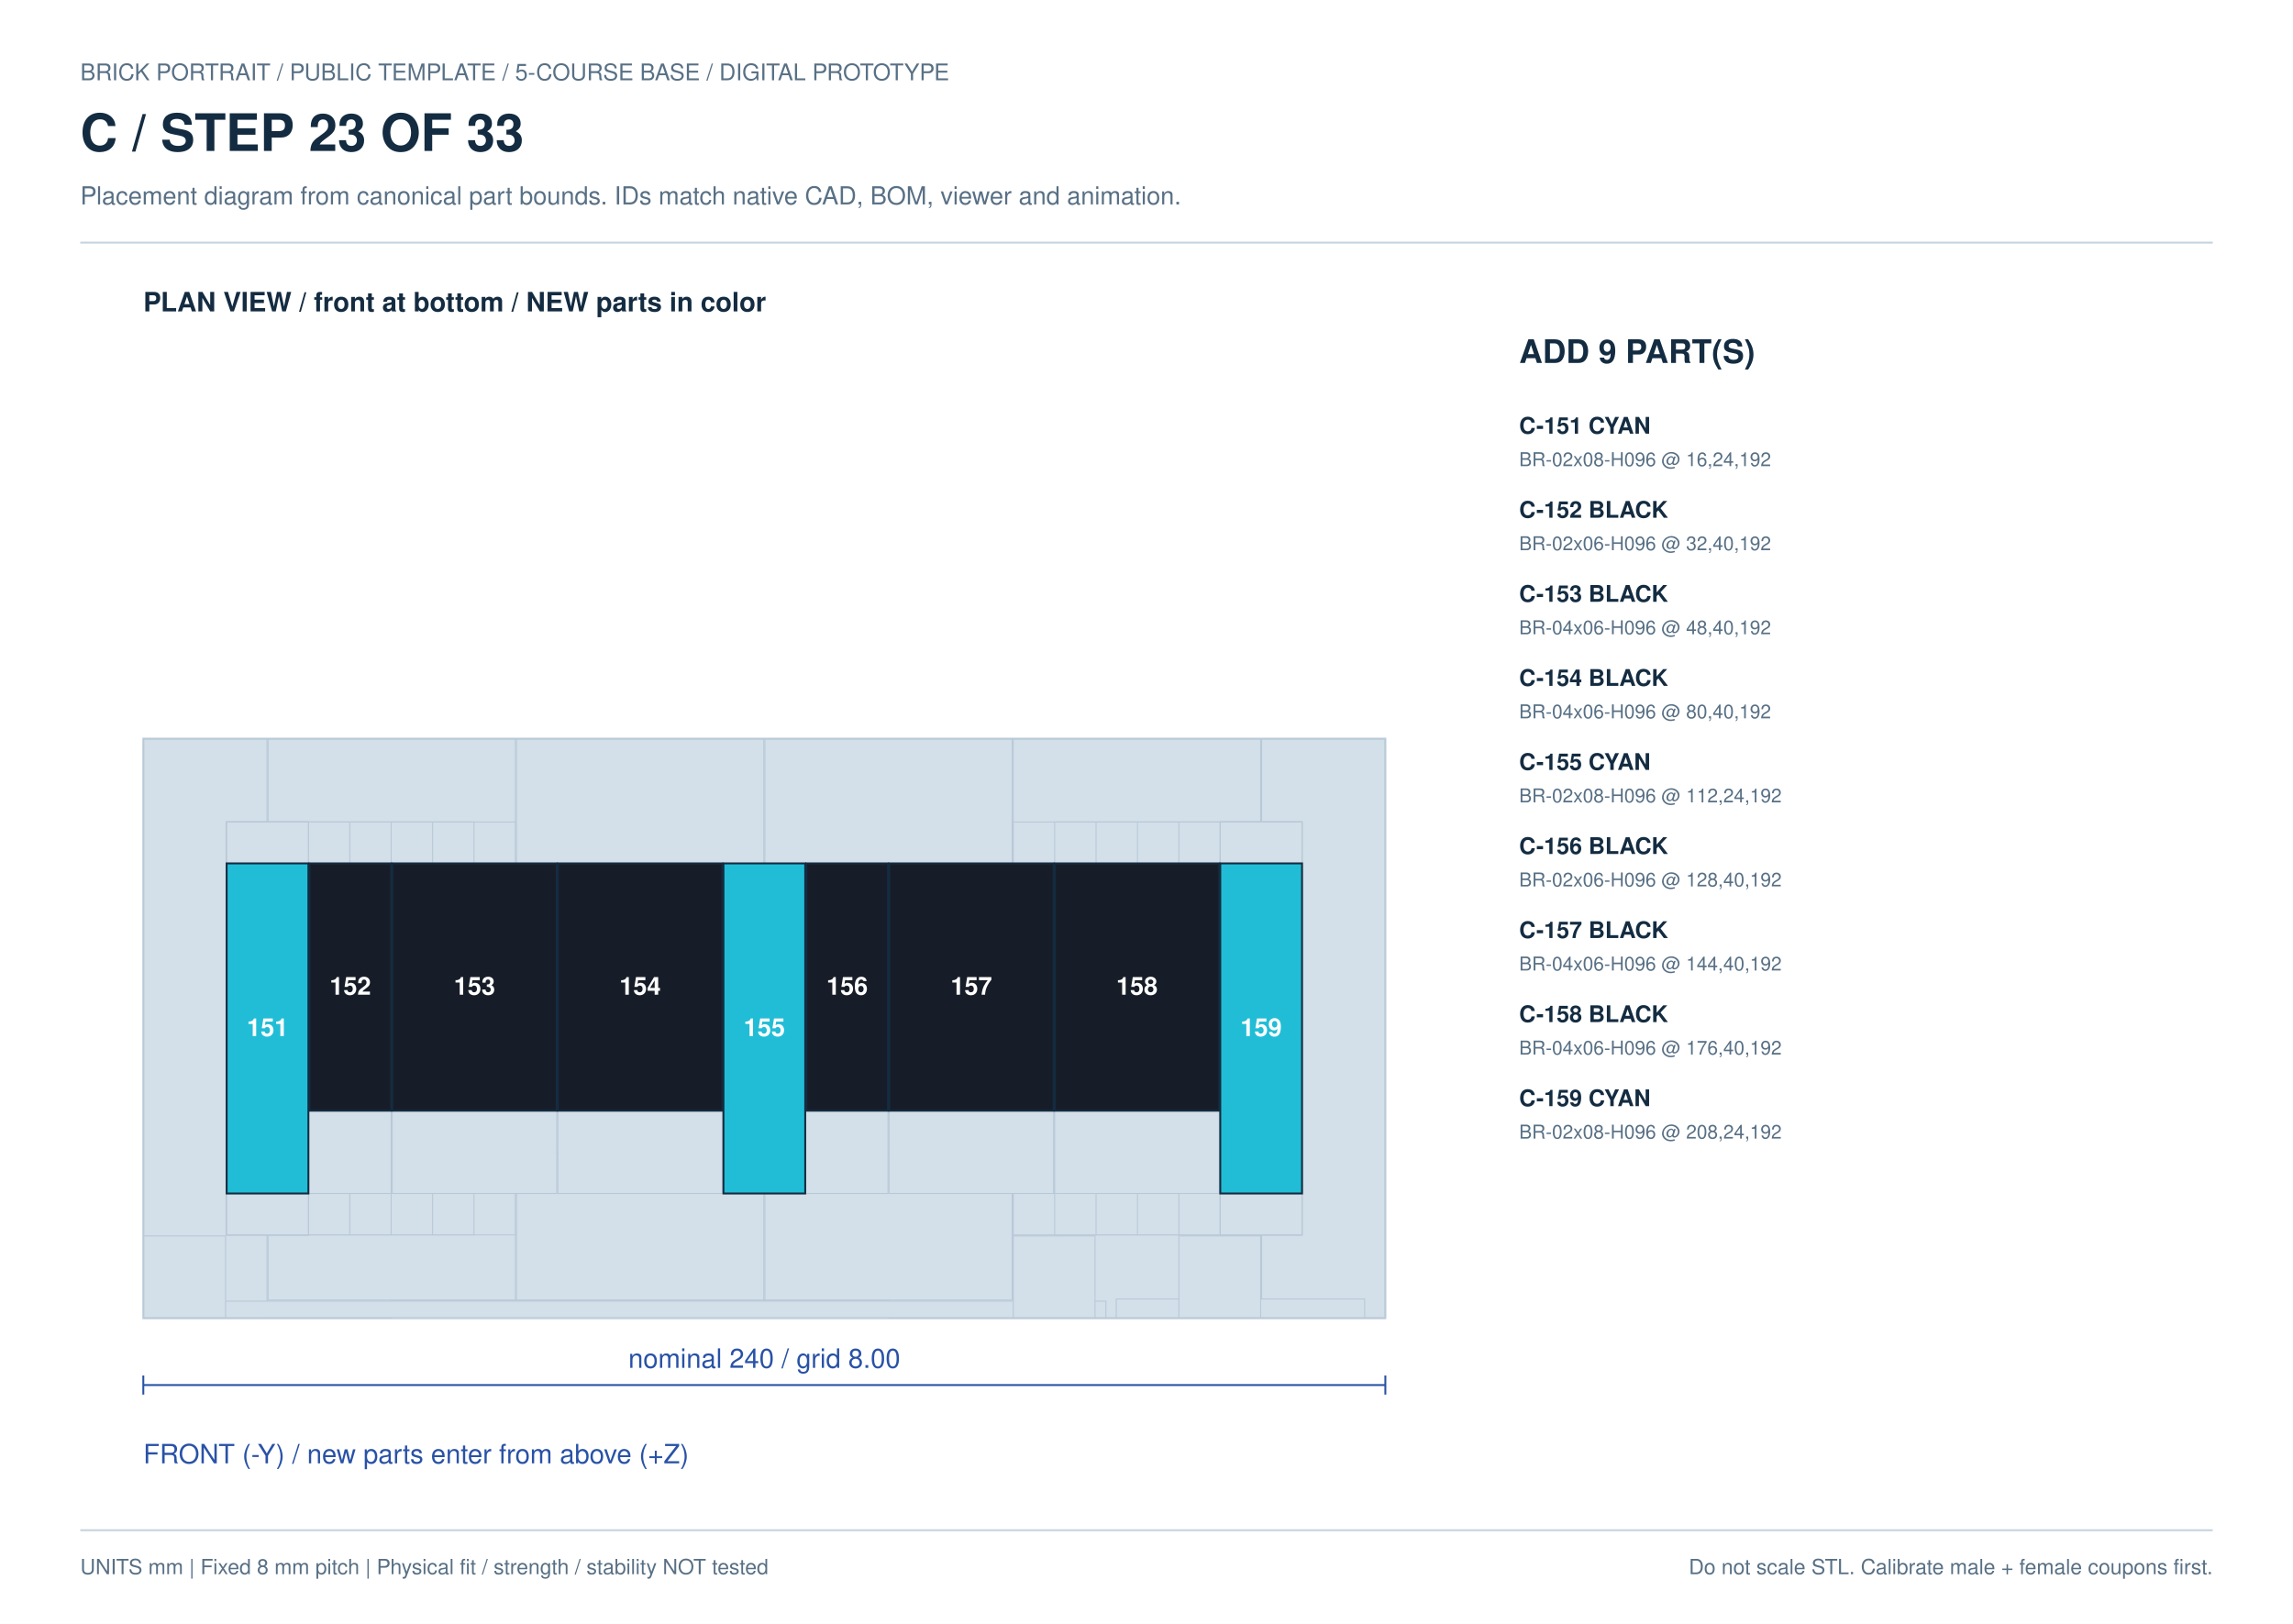
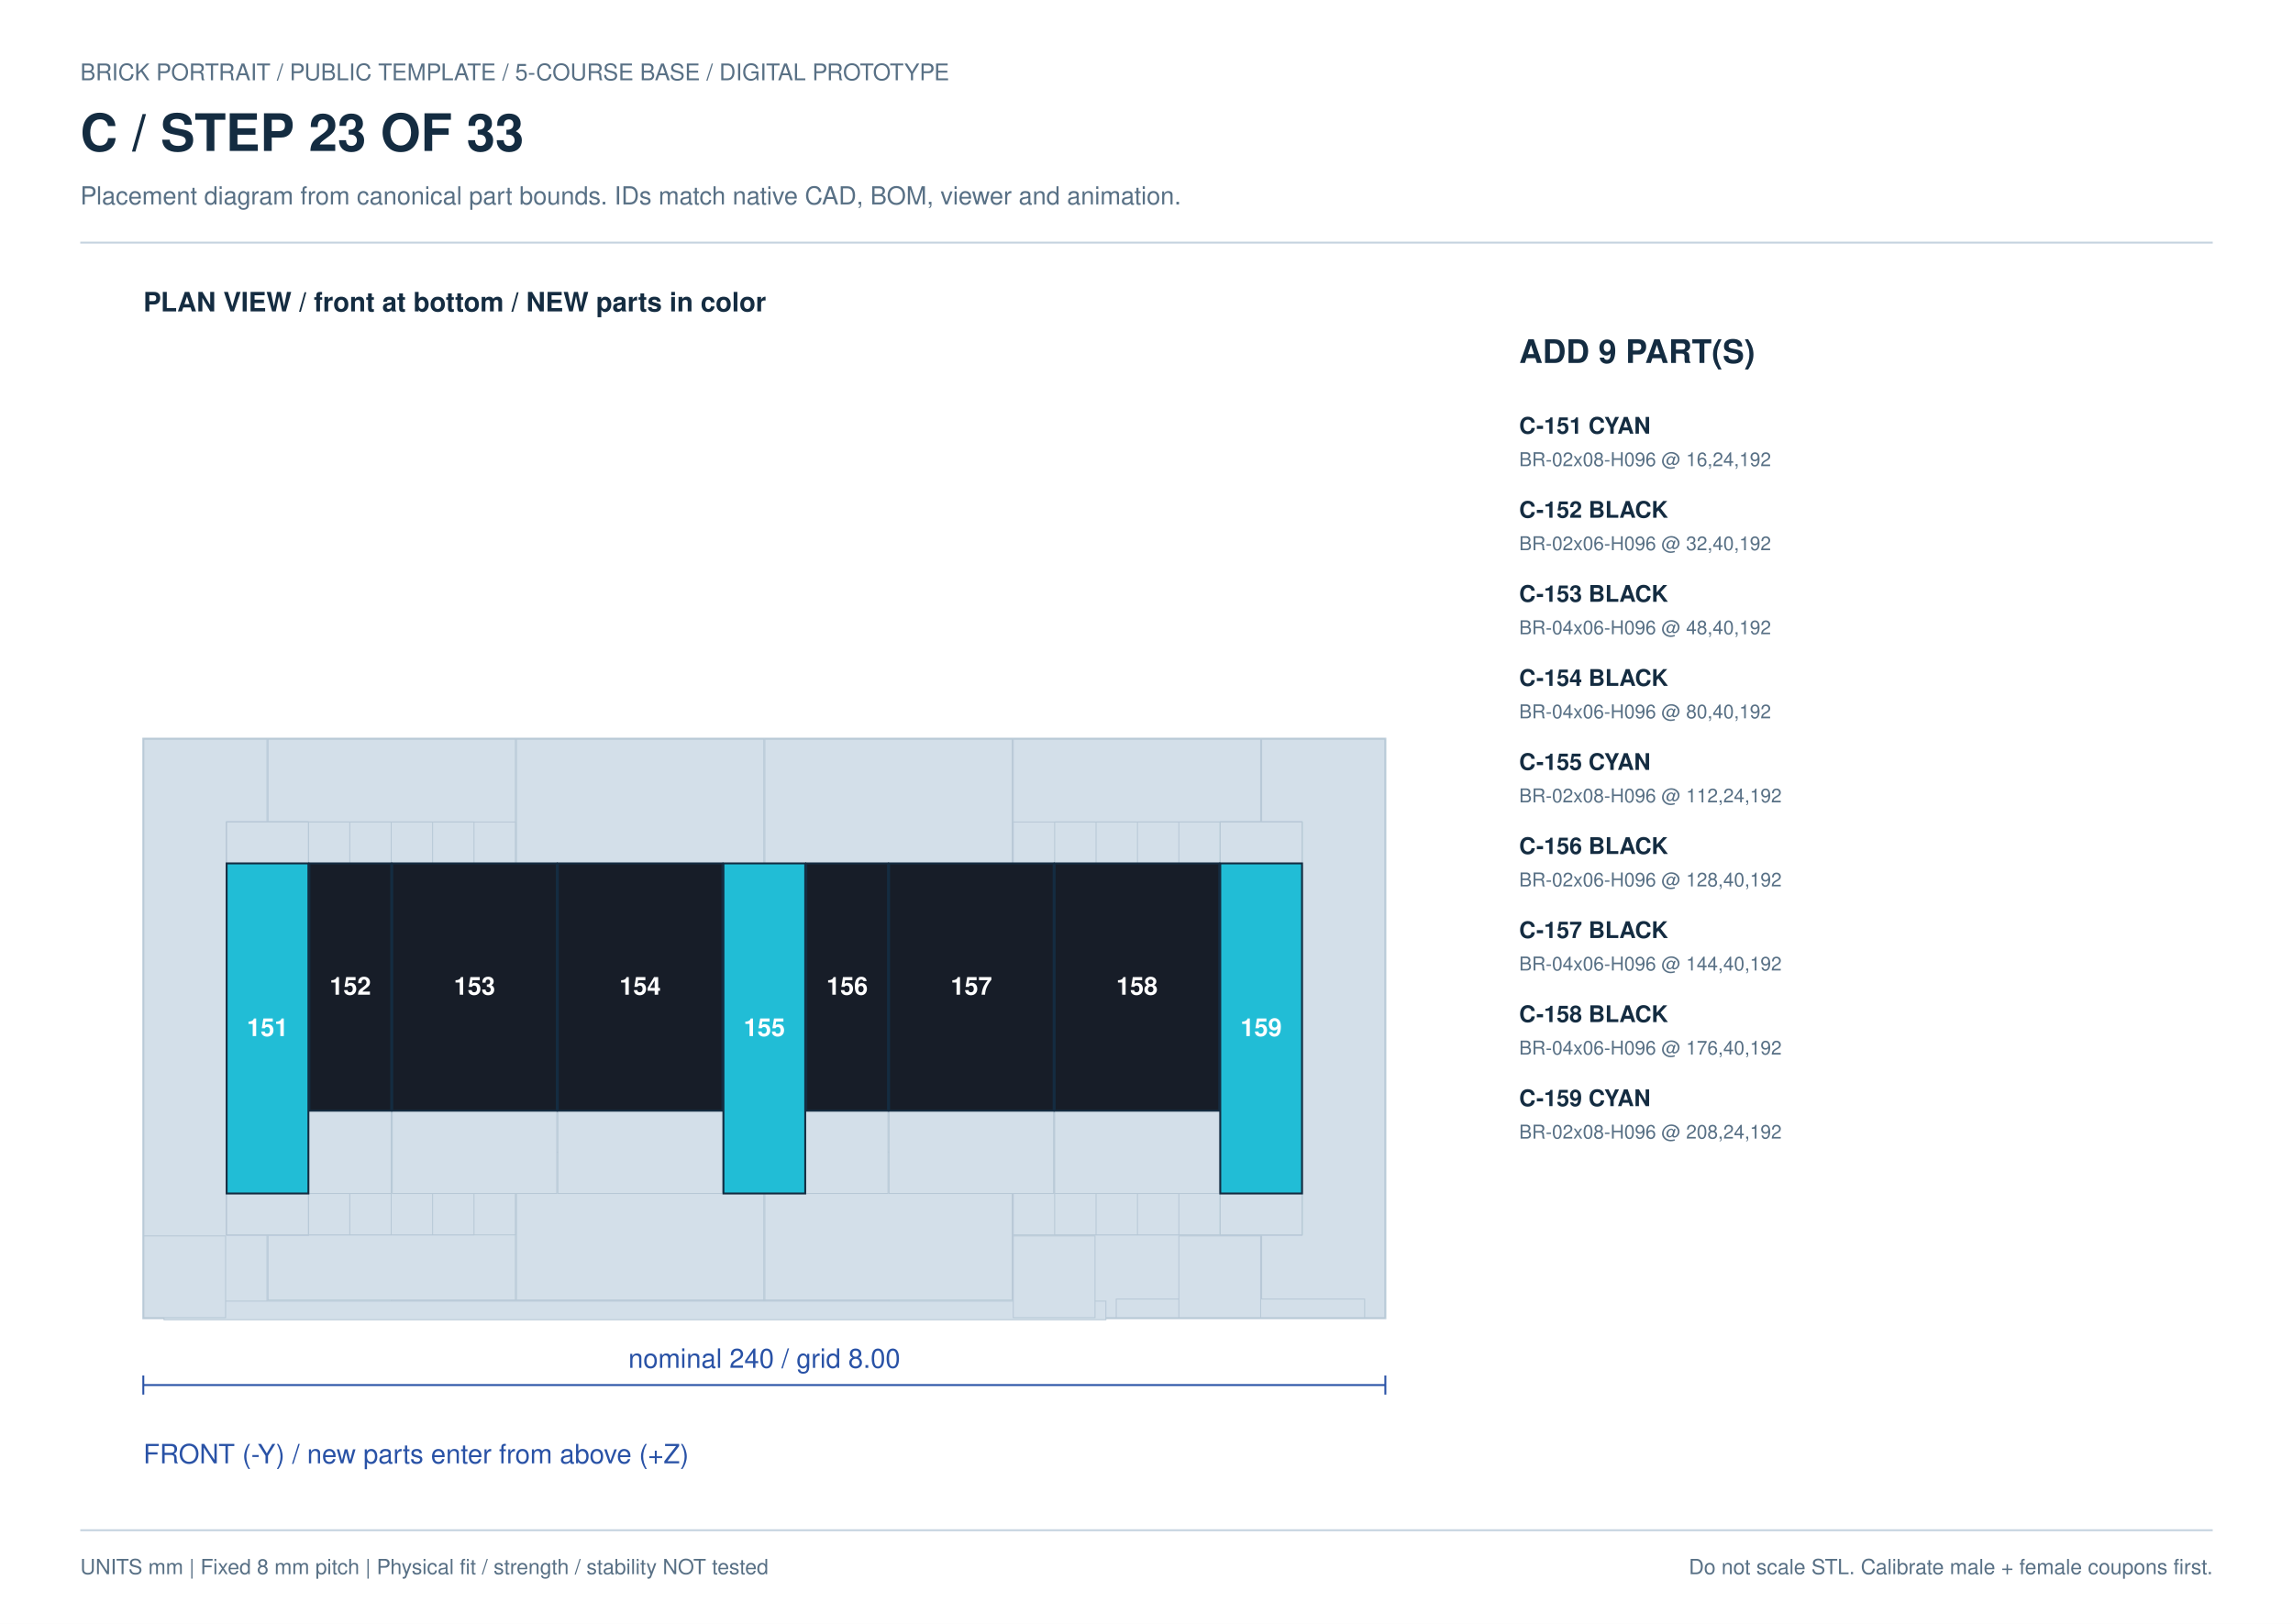
<svg xmlns="http://www.w3.org/2000/svg" width="420mm" height="297.5mm" viewBox="0 0 1200 850">
  <rect width="1200" height="850" fill="white" />
  <text x="42" y="42" font-family="Helvetica,Arial,sans-serif" font-size="12" fill="#587085" font-weight="normal" text-anchor="start">BRICK PORTRAIT / PUBLIC TEMPLATE / 5-COURSE BASE / DIGITAL PROTOTYPE</text>
  <text x="42" y="79" font-family="Helvetica,Arial,sans-serif" font-size="27" fill="#142c41" font-weight="bold" text-anchor="start">C / STEP 23 OF 33</text>
  <text x="42" y="107" font-family="Helvetica,Arial,sans-serif" font-size="13" fill="#587085" font-weight="normal" text-anchor="start">Placement diagram from canonical part bounds. IDs match native CAD, BOM, viewer and animation.</text>
  <line x1="42" y1="127" x2="1158" y2="127" stroke="#c5d3df" stroke-width="1" />
  <text x="75" y="163" font-family="Helvetica,Arial,sans-serif" font-size="14" fill="#142c41" font-weight="bold" text-anchor="start">PLAN VIEW / front at bottom / NEW parts in color</text>
  <rect x="75" y="386.667" width="650.0" height="303.333" fill="#edf3f8" stroke="#b7c8d6" />
  <line x1="75.0" y1="386.667" x2="75.0" y2="690" stroke="#d0dde8" stroke-width="0.5" />
  <line x1="96.667" y1="386.667" x2="96.667" y2="690" stroke="#d0dde8" stroke-width="0.5" />
  <line x1="118.333" y1="386.667" x2="118.333" y2="690" stroke="#d0dde8" stroke-width="0.5" />
  <line x1="140.0" y1="386.667" x2="140.0" y2="690" stroke="#d0dde8" stroke-width="0.5" />
  <line x1="161.667" y1="386.667" x2="161.667" y2="690" stroke="#d0dde8" stroke-width="0.5" />
  <line x1="183.333" y1="386.667" x2="183.333" y2="690" stroke="#d0dde8" stroke-width="0.5" />
  <line x1="205.0" y1="386.667" x2="205.0" y2="690" stroke="#d0dde8" stroke-width="0.5" />
  <line x1="226.667" y1="386.667" x2="226.667" y2="690" stroke="#d0dde8" stroke-width="0.5" />
  <line x1="248.333" y1="386.667" x2="248.333" y2="690" stroke="#d0dde8" stroke-width="0.5" />
  <line x1="270.0" y1="386.667" x2="270.0" y2="690" stroke="#d0dde8" stroke-width="0.5" />
  <line x1="291.667" y1="386.667" x2="291.667" y2="690" stroke="#d0dde8" stroke-width="0.5" />
  <line x1="313.333" y1="386.667" x2="313.333" y2="690" stroke="#d0dde8" stroke-width="0.5" />
  <line x1="335.0" y1="386.667" x2="335.0" y2="690" stroke="#d0dde8" stroke-width="0.5" />
  <line x1="356.667" y1="386.667" x2="356.667" y2="690" stroke="#d0dde8" stroke-width="0.5" />
  <line x1="378.333" y1="386.667" x2="378.333" y2="690" stroke="#d0dde8" stroke-width="0.5" />
  <line x1="400.0" y1="386.667" x2="400.0" y2="690" stroke="#d0dde8" stroke-width="0.5" />
  <line x1="421.667" y1="386.667" x2="421.667" y2="690" stroke="#d0dde8" stroke-width="0.5" />
  <line x1="443.333" y1="386.667" x2="443.333" y2="690" stroke="#d0dde8" stroke-width="0.5" />
  <line x1="465.0" y1="386.667" x2="465.0" y2="690" stroke="#d0dde8" stroke-width="0.5" />
  <line x1="486.667" y1="386.667" x2="486.667" y2="690" stroke="#d0dde8" stroke-width="0.5" />
  <line x1="508.333" y1="386.667" x2="508.333" y2="690" stroke="#d0dde8" stroke-width="0.5" />
  <line x1="530.0" y1="386.667" x2="530.0" y2="690" stroke="#d0dde8" stroke-width="0.5" />
  <line x1="551.667" y1="386.667" x2="551.667" y2="690" stroke="#d0dde8" stroke-width="0.5" />
  <line x1="573.333" y1="386.667" x2="573.333" y2="690" stroke="#d0dde8" stroke-width="0.5" />
  <line x1="595.0" y1="386.667" x2="595.0" y2="690" stroke="#d0dde8" stroke-width="0.5" />
  <line x1="616.667" y1="386.667" x2="616.667" y2="690" stroke="#d0dde8" stroke-width="0.5" />
  <line x1="638.333" y1="386.667" x2="638.333" y2="690" stroke="#d0dde8" stroke-width="0.5" />
  <line x1="660.0" y1="386.667" x2="660.0" y2="690" stroke="#d0dde8" stroke-width="0.5" />
  <line x1="681.667" y1="386.667" x2="681.667" y2="690" stroke="#d0dde8" stroke-width="0.5" />
  <line x1="703.333" y1="386.667" x2="703.333" y2="690" stroke="#d0dde8" stroke-width="0.5" />
  <line x1="725.0" y1="386.667" x2="725.0" y2="690" stroke="#d0dde8" stroke-width="0.5" />
  <line x1="75" y1="690.0" x2="725.0" y2="690.0" stroke="#d0dde8" stroke-width="0.5" />
  <line x1="75" y1="668.333" x2="725.0" y2="668.333" stroke="#d0dde8" stroke-width="0.5" />
  <line x1="75" y1="646.667" x2="725.0" y2="646.667" stroke="#d0dde8" stroke-width="0.5" />
  <line x1="75" y1="625.0" x2="725.0" y2="625.0" stroke="#d0dde8" stroke-width="0.5" />
  <line x1="75" y1="603.333" x2="725.0" y2="603.333" stroke="#d0dde8" stroke-width="0.5" />
  <line x1="75" y1="581.667" x2="725.0" y2="581.667" stroke="#d0dde8" stroke-width="0.5" />
  <line x1="75" y1="560.0" x2="725.0" y2="560.0" stroke="#d0dde8" stroke-width="0.5" />
  <line x1="75" y1="538.333" x2="725.0" y2="538.333" stroke="#d0dde8" stroke-width="0.5" />
  <line x1="75" y1="516.667" x2="725.0" y2="516.667" stroke="#d0dde8" stroke-width="0.5" />
  <line x1="75" y1="495.0" x2="725.0" y2="495.0" stroke="#d0dde8" stroke-width="0.5" />
  <line x1="75" y1="473.333" x2="725.0" y2="473.333" stroke="#d0dde8" stroke-width="0.5" />
  <line x1="75" y1="451.667" x2="725.0" y2="451.667" stroke="#d0dde8" stroke-width="0.5" />
  <line x1="75" y1="430.0" x2="725.0" y2="430.0" stroke="#d0dde8" stroke-width="0.5" />
  <line x1="75" y1="408.333" x2="725.0" y2="408.333" stroke="#d0dde8" stroke-width="0.5" />
  <line x1="75" y1="386.667" x2="725.0" y2="386.667" stroke="#d0dde8" stroke-width="0.5" />
  <rect x="75.271" y="386.937" width="324.458" height="302.792" fill="#d3dfe9" stroke="#b7c8d6" stroke-width="0.5" />
  <rect x="400.271" y="386.937" width="324.458" height="302.792" fill="#d3dfe9" stroke="#b7c8d6" stroke-width="0.5" />
  <rect x="75.271" y="386.937" width="129.458" height="302.792" fill="#d3dfe9" stroke="#b7c8d6" stroke-width="0.5" />
  <rect x="205.271" y="386.937" width="129.458" height="293.583" fill="#d3dfe9" stroke="#b7c8d6" stroke-width="0.5" />
  <rect x="335.271" y="386.937" width="129.458" height="293.583" fill="#d3dfe9" stroke="#b7c8d6" stroke-width="0.5" />
  <rect x="465.271" y="386.937" width="129.458" height="302.792" fill="#d3dfe9" stroke="#b7c8d6" stroke-width="0.5" />
  <rect x="595.271" y="386.937" width="129.458" height="302.792" fill="#d3dfe9" stroke="#b7c8d6" stroke-width="0.5" />
  <rect x="75.271" y="386.937" width="64.458" height="302.792" fill="#d3dfe9" stroke="#b7c8d6" stroke-width="0.5" />
  <rect x="140.271" y="386.937" width="129.458" height="293.583" fill="#d3dfe9" stroke="#b7c8d6" stroke-width="0.5" />
  <rect x="270.271" y="386.937" width="129.458" height="293.583" fill="#d3dfe9" stroke="#b7c8d6" stroke-width="0.5" />
  <rect x="400.271" y="386.937" width="129.458" height="293.583" fill="#d3dfe9" stroke="#b7c8d6" stroke-width="0.5" />
  <rect x="530.271" y="386.937" width="129.458" height="302.792" fill="#d3dfe9" stroke="#b7c8d6" stroke-width="0.5" />
  <rect x="660.271" y="386.937" width="64.458" height="302.792" fill="#d3dfe9" stroke="#b7c8d6" stroke-width="0.5" />
  <rect x="75.271" y="386.937" width="129.458" height="302.792" fill="#d3dfe9" stroke="#b7c8d6" stroke-width="0.5" />
  <rect x="205.271" y="386.937" width="129.458" height="293.583" fill="#d3dfe9" stroke="#b7c8d6" stroke-width="0.5" />
  <rect x="335.271" y="386.937" width="129.458" height="293.583" fill="#d3dfe9" stroke="#b7c8d6" stroke-width="0.5" />
  <rect x="465.271" y="386.937" width="129.458" height="302.792" fill="#d3dfe9" stroke="#b7c8d6" stroke-width="0.5" />
  <rect x="595.271" y="386.937" width="129.458" height="302.792" fill="#d3dfe9" stroke="#b7c8d6" stroke-width="0.5" />
  <rect x="75.271" y="386.937" width="64.458" height="302.792" fill="#d3dfe9" stroke="#b7c8d6" stroke-width="0.5" />
  <rect x="140.271" y="386.937" width="129.458" height="293.583" fill="#d3dfe9" stroke="#b7c8d6" stroke-width="0.5" />
  <rect x="270.271" y="386.937" width="129.458" height="293.583" fill="#d3dfe9" stroke="#b7c8d6" stroke-width="0.5" />
  <rect x="400.271" y="386.937" width="129.458" height="293.583" fill="#d3dfe9" stroke="#b7c8d6" stroke-width="0.5" />
  <rect x="530.271" y="386.937" width="129.458" height="302.792" fill="#d3dfe9" stroke="#b7c8d6" stroke-width="0.5" />
  <rect x="660.271" y="386.937" width="64.458" height="302.792" fill="#d3dfe9" stroke="#b7c8d6" stroke-width="0.5" />
-   <rect x="85.833" y="681.062" width="492.917" height="8.667" fill="#d3dfe9" stroke="#b7c8d6" stroke-width="0.5" />
+   <rect x="85.833" y="681.062" width="492.917" height="9.75" fill="#d3dfe9" stroke="#b7c8d6" stroke-width="0.5" />
  <rect x="584.167" y="679.979" width="130.0" height="9.75" fill="#d3dfe9" stroke="#b7c8d6" stroke-width="0.5" />
  <rect x="75.271" y="646.938" width="42.792" height="42.792" fill="#d3dfe9" stroke="#b7c8d6" stroke-width="0.5" />
  <rect x="530.271" y="646.938" width="42.792" height="42.792" fill="#d3dfe9" stroke="#b7c8d6" stroke-width="0.5" />
  <rect x="616.938" y="646.938" width="42.792" height="42.792" fill="#d3dfe9" stroke="#b7c8d6" stroke-width="0.5" />
  <rect x="248.604" y="451.938" width="86.125" height="151.125" fill="#d3dfe9" stroke="#b7c8d6" stroke-width="0.5" />
  <rect x="335.271" y="451.938" width="86.125" height="151.125" fill="#d3dfe9" stroke="#b7c8d6" stroke-width="0.5" />
  <rect x="421.938" y="451.938" width="86.125" height="151.125" fill="#d3dfe9" stroke="#b7c8d6" stroke-width="0.5" />
  <rect x="508.604" y="451.938" width="42.792" height="151.125" fill="#d3dfe9" stroke="#b7c8d6" stroke-width="0.5" />
  <rect x="226.938" y="430.271" width="42.792" height="216.125" fill="#d3dfe9" stroke="#b7c8d6" stroke-width="0.5" />
  <rect x="270.271" y="451.938" width="42.792" height="129.458" fill="#d3dfe9" stroke="#b7c8d6" stroke-width="0.5" />
  <rect x="313.604" y="451.938" width="86.125" height="129.458" fill="#d3dfe9" stroke="#b7c8d6" stroke-width="0.5" />
  <rect x="400.271" y="451.938" width="86.125" height="129.458" fill="#d3dfe9" stroke="#b7c8d6" stroke-width="0.5" />
  <rect x="486.938" y="451.938" width="42.792" height="129.458" fill="#d3dfe9" stroke="#b7c8d6" stroke-width="0.5" />
  <rect x="530.271" y="430.271" width="42.792" height="216.125" fill="#d3dfe9" stroke="#b7c8d6" stroke-width="0.5" />
  <rect x="205.271" y="430.271" width="42.792" height="216.125" fill="#d3dfe9" stroke="#b7c8d6" stroke-width="0.5" />
  <rect x="248.604" y="451.938" width="86.125" height="129.458" fill="#d3dfe9" stroke="#b7c8d6" stroke-width="0.5" />
  <rect x="335.271" y="451.938" width="86.125" height="129.458" fill="#d3dfe9" stroke="#b7c8d6" stroke-width="0.5" />
  <rect x="421.938" y="451.938" width="86.125" height="129.458" fill="#d3dfe9" stroke="#b7c8d6" stroke-width="0.5" />
  <rect x="508.604" y="451.938" width="42.792" height="129.458" fill="#d3dfe9" stroke="#b7c8d6" stroke-width="0.5" />
  <rect x="551.938" y="430.271" width="42.792" height="216.125" fill="#d3dfe9" stroke="#b7c8d6" stroke-width="0.5" />
  <rect x="183.604" y="430.271" width="42.792" height="216.125" fill="#d3dfe9" stroke="#b7c8d6" stroke-width="0.5" />
  <rect x="226.938" y="451.938" width="42.792" height="129.458" fill="#d3dfe9" stroke="#b7c8d6" stroke-width="0.5" />
  <rect x="270.271" y="451.938" width="86.125" height="129.458" fill="#d3dfe9" stroke="#b7c8d6" stroke-width="0.5" />
  <rect x="356.938" y="451.938" width="86.125" height="129.458" fill="#d3dfe9" stroke="#b7c8d6" stroke-width="0.5" />
  <rect x="443.604" y="451.938" width="86.125" height="129.458" fill="#d3dfe9" stroke="#b7c8d6" stroke-width="0.5" />
  <rect x="530.271" y="451.938" width="42.792" height="129.458" fill="#d3dfe9" stroke="#b7c8d6" stroke-width="0.5" />
  <rect x="573.604" y="430.271" width="42.792" height="216.125" fill="#d3dfe9" stroke="#b7c8d6" stroke-width="0.5" />
  <rect x="161.938" y="430.271" width="42.792" height="216.125" fill="#d3dfe9" stroke="#b7c8d6" stroke-width="0.5" />
  <rect x="205.271" y="451.938" width="86.125" height="129.458" fill="#d3dfe9" stroke="#b7c8d6" stroke-width="0.5" />
  <rect x="291.938" y="451.938" width="86.125" height="129.458" fill="#d3dfe9" stroke="#b7c8d6" stroke-width="0.5" />
  <rect x="378.604" y="451.938" width="86.125" height="129.458" fill="#d3dfe9" stroke="#b7c8d6" stroke-width="0.5" />
  <rect x="465.271" y="451.938" width="86.125" height="129.458" fill="#d3dfe9" stroke="#b7c8d6" stroke-width="0.5" />
  <rect x="551.938" y="451.938" width="42.792" height="129.458" fill="#d3dfe9" stroke="#b7c8d6" stroke-width="0.5" />
  <rect x="595.271" y="430.271" width="42.792" height="216.125" fill="#d3dfe9" stroke="#b7c8d6" stroke-width="0.5" />
  <rect x="140.271" y="430.271" width="42.792" height="216.125" fill="#d3dfe9" stroke="#b7c8d6" stroke-width="0.5" />
  <rect x="183.604" y="451.938" width="42.792" height="129.458" fill="#d3dfe9" stroke="#b7c8d6" stroke-width="0.5" />
  <rect x="226.938" y="451.938" width="86.125" height="129.458" fill="#d3dfe9" stroke="#b7c8d6" stroke-width="0.5" />
  <rect x="313.604" y="451.938" width="86.125" height="129.458" fill="#d3dfe9" stroke="#b7c8d6" stroke-width="0.5" />
  <rect x="400.271" y="451.938" width="86.125" height="129.458" fill="#d3dfe9" stroke="#b7c8d6" stroke-width="0.5" />
  <rect x="486.938" y="451.938" width="86.125" height="129.458" fill="#d3dfe9" stroke="#b7c8d6" stroke-width="0.5" />
  <rect x="573.604" y="451.938" width="42.792" height="129.458" fill="#d3dfe9" stroke="#b7c8d6" stroke-width="0.5" />
  <rect x="616.938" y="430.271" width="42.792" height="216.125" fill="#d3dfe9" stroke="#b7c8d6" stroke-width="0.5" />
  <rect x="118.604" y="430.271" width="42.792" height="216.125" fill="#d3dfe9" stroke="#b7c8d6" stroke-width="0.5" />
  <rect x="161.938" y="451.938" width="86.125" height="129.458" fill="#d3dfe9" stroke="#b7c8d6" stroke-width="0.5" />
  <rect x="248.604" y="451.938" width="64.458" height="129.458" fill="#d3dfe9" stroke="#b7c8d6" stroke-width="0.5" />
  <rect x="313.604" y="451.938" width="21.125" height="129.458" fill="#d3dfe9" stroke="#b7c8d6" stroke-width="0.5" />
  <rect x="335.271" y="451.938" width="86.125" height="129.458" fill="#d3dfe9" stroke="#b7c8d6" stroke-width="0.5" />
  <rect x="421.938" y="451.938" width="42.792" height="129.458" fill="#d3dfe9" stroke="#b7c8d6" stroke-width="0.5" />
  <rect x="465.271" y="451.938" width="21.125" height="129.458" fill="#d3dfe9" stroke="#b7c8d6" stroke-width="0.5" />
  <rect x="486.938" y="451.938" width="86.125" height="129.458" fill="#d3dfe9" stroke="#b7c8d6" stroke-width="0.5" />
  <rect x="573.604" y="451.938" width="64.458" height="129.458" fill="#d3dfe9" stroke="#b7c8d6" stroke-width="0.5" />
  <rect x="638.604" y="430.271" width="42.792" height="216.125" fill="#d3dfe9" stroke="#b7c8d6" stroke-width="0.5" />
  <rect x="118.604" y="430.271" width="42.792" height="216.125" fill="#d3dfe9" stroke="#b7c8d6" stroke-width="0.5" />
  <rect x="161.938" y="451.938" width="42.792" height="129.458" fill="#d3dfe9" stroke="#b7c8d6" stroke-width="0.5" />
  <rect x="205.271" y="451.938" width="107.792" height="129.458" fill="#d3dfe9" stroke="#b7c8d6" stroke-width="0.5" />
  <rect x="313.604" y="451.938" width="21.125" height="129.458" fill="#d3dfe9" stroke="#b7c8d6" stroke-width="0.5" />
  <rect x="335.271" y="451.938" width="42.792" height="129.458" fill="#d3dfe9" stroke="#b7c8d6" stroke-width="0.5" />
  <rect x="378.604" y="451.938" width="86.125" height="129.458" fill="#d3dfe9" stroke="#b7c8d6" stroke-width="0.5" />
  <rect x="465.271" y="451.938" width="21.125" height="129.458" fill="#d3dfe9" stroke="#b7c8d6" stroke-width="0.5" />
  <rect x="486.938" y="451.938" width="42.792" height="129.458" fill="#d3dfe9" stroke="#b7c8d6" stroke-width="0.5" />
  <rect x="530.271" y="451.938" width="107.792" height="129.458" fill="#d3dfe9" stroke="#b7c8d6" stroke-width="0.5" />
  <rect x="638.604" y="430.271" width="42.792" height="216.125" fill="#d3dfe9" stroke="#b7c8d6" stroke-width="0.5" />
  <rect x="118.604" y="430.271" width="42.792" height="216.125" fill="#d3dfe9" stroke="#b7c8d6" stroke-width="0.5" />
  <rect x="161.938" y="451.938" width="86.125" height="129.458" fill="#d3dfe9" stroke="#b7c8d6" stroke-width="0.5" />
  <rect x="248.604" y="451.938" width="64.458" height="129.458" fill="#d3dfe9" stroke="#b7c8d6" stroke-width="0.5" />
  <rect x="313.604" y="451.938" width="21.125" height="129.458" fill="#d3dfe9" stroke="#b7c8d6" stroke-width="0.5" />
  <rect x="335.271" y="451.938" width="86.125" height="129.458" fill="#d3dfe9" stroke="#b7c8d6" stroke-width="0.5" />
  <rect x="421.938" y="451.938" width="42.792" height="129.458" fill="#d3dfe9" stroke="#b7c8d6" stroke-width="0.5" />
  <rect x="465.271" y="451.938" width="21.125" height="129.458" fill="#d3dfe9" stroke="#b7c8d6" stroke-width="0.5" />
  <rect x="486.938" y="451.938" width="86.125" height="129.458" fill="#d3dfe9" stroke="#b7c8d6" stroke-width="0.5" />
  <rect x="573.604" y="451.938" width="64.458" height="129.458" fill="#d3dfe9" stroke="#b7c8d6" stroke-width="0.5" />
  <rect x="638.604" y="430.271" width="42.792" height="216.125" fill="#d3dfe9" stroke="#b7c8d6" stroke-width="0.5" />
  <rect x="118.604" y="430.271" width="42.792" height="216.125" fill="#d3dfe9" stroke="#b7c8d6" stroke-width="0.5" />
  <rect x="161.938" y="451.938" width="42.792" height="129.458" fill="#d3dfe9" stroke="#b7c8d6" stroke-width="0.5" />
  <rect x="205.271" y="451.938" width="107.792" height="129.458" fill="#d3dfe9" stroke="#b7c8d6" stroke-width="0.5" />
  <rect x="313.604" y="451.938" width="21.125" height="129.458" fill="#d3dfe9" stroke="#b7c8d6" stroke-width="0.5" />
  <rect x="335.271" y="451.938" width="42.792" height="129.458" fill="#d3dfe9" stroke="#b7c8d6" stroke-width="0.5" />
  <rect x="378.604" y="451.938" width="86.125" height="129.458" fill="#d3dfe9" stroke="#b7c8d6" stroke-width="0.5" />
  <rect x="465.271" y="451.938" width="21.125" height="129.458" fill="#d3dfe9" stroke="#b7c8d6" stroke-width="0.5" />
  <rect x="486.938" y="451.938" width="42.792" height="129.458" fill="#d3dfe9" stroke="#b7c8d6" stroke-width="0.5" />
  <rect x="530.271" y="451.938" width="107.792" height="129.458" fill="#d3dfe9" stroke="#b7c8d6" stroke-width="0.5" />
  <rect x="638.604" y="430.271" width="42.792" height="216.125" fill="#d3dfe9" stroke="#b7c8d6" stroke-width="0.5" />
  <rect x="118.604" y="430.271" width="42.792" height="216.125" fill="#d3dfe9" stroke="#b7c8d6" stroke-width="0.5" />
  <rect x="161.938" y="451.938" width="86.125" height="129.458" fill="#d3dfe9" stroke="#b7c8d6" stroke-width="0.5" />
  <rect x="248.604" y="451.938" width="64.458" height="129.458" fill="#d3dfe9" stroke="#b7c8d6" stroke-width="0.5" />
  <rect x="313.604" y="451.938" width="21.125" height="129.458" fill="#d3dfe9" stroke="#b7c8d6" stroke-width="0.5" />
  <rect x="335.271" y="451.938" width="86.125" height="129.458" fill="#d3dfe9" stroke="#b7c8d6" stroke-width="0.5" />
  <rect x="421.938" y="451.938" width="42.792" height="129.458" fill="#d3dfe9" stroke="#b7c8d6" stroke-width="0.5" />
  <rect x="465.271" y="451.938" width="21.125" height="129.458" fill="#d3dfe9" stroke="#b7c8d6" stroke-width="0.5" />
  <rect x="486.938" y="451.938" width="86.125" height="129.458" fill="#d3dfe9" stroke="#b7c8d6" stroke-width="0.5" />
  <rect x="573.604" y="451.938" width="64.458" height="129.458" fill="#d3dfe9" stroke="#b7c8d6" stroke-width="0.5" />
  <rect x="638.604" y="430.271" width="42.792" height="216.125" fill="#d3dfe9" stroke="#b7c8d6" stroke-width="0.5" />
  <rect x="118.604" y="430.271" width="42.792" height="216.125" fill="#d3dfe9" stroke="#b7c8d6" stroke-width="0.5" />
  <rect x="161.938" y="451.938" width="42.792" height="129.458" fill="#d3dfe9" stroke="#b7c8d6" stroke-width="0.5" />
  <rect x="205.271" y="451.938" width="86.125" height="129.458" fill="#d3dfe9" stroke="#b7c8d6" stroke-width="0.5" />
  <rect x="291.938" y="451.938" width="86.125" height="129.458" fill="#d3dfe9" stroke="#b7c8d6" stroke-width="0.5" />
  <rect x="378.604" y="451.938" width="86.125" height="129.458" fill="#d3dfe9" stroke="#b7c8d6" stroke-width="0.5" />
  <rect x="465.271" y="451.938" width="86.125" height="129.458" fill="#d3dfe9" stroke="#b7c8d6" stroke-width="0.5" />
  <rect x="551.938" y="451.938" width="86.125" height="129.458" fill="#d3dfe9" stroke="#b7c8d6" stroke-width="0.5" />
  <rect x="638.604" y="430.271" width="42.792" height="216.125" fill="#d3dfe9" stroke="#b7c8d6" stroke-width="0.5" />
  <rect x="118.604" y="451.938" width="86.125" height="172.792" fill="#d3dfe9" stroke="#b7c8d6" stroke-width="0.5" />
  <rect x="205.271" y="451.938" width="86.125" height="172.792" fill="#d3dfe9" stroke="#b7c8d6" stroke-width="0.5" />
  <rect x="291.938" y="451.938" width="86.125" height="172.792" fill="#d3dfe9" stroke="#b7c8d6" stroke-width="0.5" />
  <rect x="378.604" y="451.938" width="86.125" height="172.792" fill="#d3dfe9" stroke="#b7c8d6" stroke-width="0.5" />
  <rect x="465.271" y="451.938" width="86.125" height="172.792" fill="#d3dfe9" stroke="#b7c8d6" stroke-width="0.5" />
  <rect x="551.938" y="451.938" width="86.125" height="172.792" fill="#d3dfe9" stroke="#b7c8d6" stroke-width="0.5" />
  <rect x="638.604" y="451.938" width="42.792" height="172.792" fill="#d3dfe9" stroke="#b7c8d6" stroke-width="0.5" />
  <rect x="118.604" y="451.938" width="42.792" height="172.792" fill="#d3dfe9" stroke="#b7c8d6" stroke-width="0.5" />
  <rect x="161.938" y="451.938" width="42.792" height="129.458" fill="#d3dfe9" stroke="#b7c8d6" stroke-width="0.5" />
  <rect x="205.271" y="451.938" width="86.125" height="129.458" fill="#d3dfe9" stroke="#b7c8d6" stroke-width="0.5" />
  <rect x="291.938" y="451.938" width="86.125" height="129.458" fill="#d3dfe9" stroke="#b7c8d6" stroke-width="0.5" />
  <rect x="378.604" y="451.938" width="42.792" height="172.792" fill="#d3dfe9" stroke="#b7c8d6" stroke-width="0.5" />
  <rect x="421.938" y="451.938" width="42.792" height="129.458" fill="#d3dfe9" stroke="#b7c8d6" stroke-width="0.5" />
  <rect x="465.271" y="451.938" width="86.125" height="129.458" fill="#d3dfe9" stroke="#b7c8d6" stroke-width="0.5" />
  <rect x="551.938" y="451.938" width="86.125" height="129.458" fill="#d3dfe9" stroke="#b7c8d6" stroke-width="0.5" />
  <rect x="638.604" y="451.938" width="42.792" height="172.792" fill="#d3dfe9" stroke="#b7c8d6" stroke-width="0.5" />
  <rect x="118.604" y="451.938" width="42.792" height="172.792" fill="#d3dfe9" stroke="#b7c8d6" stroke-width="0.5" />
  <rect x="161.938" y="451.938" width="86.125" height="129.458" fill="#d3dfe9" stroke="#b7c8d6" stroke-width="0.5" />
  <rect x="248.604" y="451.938" width="86.125" height="129.458" fill="#d3dfe9" stroke="#b7c8d6" stroke-width="0.5" />
  <rect x="335.271" y="451.938" width="42.792" height="129.458" fill="#d3dfe9" stroke="#b7c8d6" stroke-width="0.5" />
  <rect x="378.604" y="451.938" width="42.792" height="172.792" fill="#d3dfe9" stroke="#b7c8d6" stroke-width="0.5" />
  <rect x="421.938" y="451.938" width="86.125" height="129.458" fill="#d3dfe9" stroke="#b7c8d6" stroke-width="0.5" />
  <rect x="508.604" y="451.938" width="86.125" height="129.458" fill="#d3dfe9" stroke="#b7c8d6" stroke-width="0.5" />
  <rect x="595.271" y="451.938" width="42.792" height="129.458" fill="#d3dfe9" stroke="#b7c8d6" stroke-width="0.5" />
  <rect x="638.604" y="451.938" width="42.792" height="172.792" fill="#d3dfe9" stroke="#b7c8d6" stroke-width="0.5" />
  <rect x="118.604" y="451.938" width="42.792" height="172.792" fill="#21bdd6" stroke="#142c41" stroke-width="1" />
  <text x="140.0" y="542.333" font-family="Helvetica,Arial,sans-serif" font-size="13" fill="white" font-weight="bold" text-anchor="middle">151</text>
  <rect x="161.938" y="451.938" width="42.792" height="129.458" fill="#171d28" stroke="#142c41" stroke-width="1" />
  <text x="183.333" y="520.667" font-family="Helvetica,Arial,sans-serif" font-size="13" fill="white" font-weight="bold" text-anchor="middle">152</text>
  <rect x="205.271" y="451.938" width="86.125" height="129.458" fill="#171d28" stroke="#142c41" stroke-width="1" />
  <text x="248.333" y="520.667" font-family="Helvetica,Arial,sans-serif" font-size="13" fill="white" font-weight="bold" text-anchor="middle">153</text>
  <rect x="291.938" y="451.938" width="86.125" height="129.458" fill="#171d28" stroke="#142c41" stroke-width="1" />
  <text x="335.0" y="520.667" font-family="Helvetica,Arial,sans-serif" font-size="13" fill="white" font-weight="bold" text-anchor="middle">154</text>
  <rect x="378.604" y="451.938" width="42.792" height="172.792" fill="#21bdd6" stroke="#142c41" stroke-width="1" />
  <text x="400.0" y="542.333" font-family="Helvetica,Arial,sans-serif" font-size="13" fill="white" font-weight="bold" text-anchor="middle">155</text>
  <rect x="421.938" y="451.938" width="42.792" height="129.458" fill="#171d28" stroke="#142c41" stroke-width="1" />
  <text x="443.333" y="520.667" font-family="Helvetica,Arial,sans-serif" font-size="13" fill="white" font-weight="bold" text-anchor="middle">156</text>
  <rect x="465.271" y="451.938" width="86.125" height="129.458" fill="#171d28" stroke="#142c41" stroke-width="1" />
  <text x="508.333" y="520.667" font-family="Helvetica,Arial,sans-serif" font-size="13" fill="white" font-weight="bold" text-anchor="middle">157</text>
  <rect x="551.938" y="451.938" width="86.125" height="129.458" fill="#171d28" stroke="#142c41" stroke-width="1" />
  <text x="595.0" y="520.667" font-family="Helvetica,Arial,sans-serif" font-size="13" fill="white" font-weight="bold" text-anchor="middle">158</text>
  <rect x="638.604" y="451.938" width="42.792" height="172.792" fill="#21bdd6" stroke="#142c41" stroke-width="1" />
  <text x="660.0" y="542.333" font-family="Helvetica,Arial,sans-serif" font-size="13" fill="white" font-weight="bold" text-anchor="middle">159</text>
  <line x1="75" y1="725" x2="725.0" y2="725" stroke="#2952a6" stroke-width="1" />
  <line x1="75" y1="720" x2="75" y2="730" stroke="#2952a6" stroke-width="1" />
  <line x1="725.0" y1="720" x2="725.0" y2="730" stroke="#2952a6" stroke-width="1" />
  <text x="400.0" y="716" font-family="Helvetica,Arial,sans-serif" font-size="14" fill="#2952a6" font-weight="normal" text-anchor="middle">nominal 240 / grid 8.00</text>
  <text x="75" y="766" font-family="Helvetica,Arial,sans-serif" font-size="14" fill="#2952a6" font-weight="normal" text-anchor="start">FRONT (-Y)  /  new parts enter from above (+Z)</text>
  <text x="795" y="190" font-family="Helvetica,Arial,sans-serif" font-size="17" fill="#142c41" font-weight="bold" text-anchor="start">ADD 9 PART(S)</text>
  <text x="795" y="227" font-family="Helvetica,Arial,sans-serif" font-size="12" fill="#142c41" font-weight="bold" text-anchor="start">C-151  CYAN</text>
  <text x="795" y="244" font-family="Helvetica,Arial,sans-serif" font-size="10" fill="#587085" font-weight="normal" text-anchor="start">BR-02x08-H096  @ 16,24,192</text>
  <text x="795" y="271" font-family="Helvetica,Arial,sans-serif" font-size="12" fill="#142c41" font-weight="bold" text-anchor="start">C-152  BLACK</text>
  <text x="795" y="288" font-family="Helvetica,Arial,sans-serif" font-size="10" fill="#587085" font-weight="normal" text-anchor="start">BR-02x06-H096  @ 32,40,192</text>
  <text x="795" y="315" font-family="Helvetica,Arial,sans-serif" font-size="12" fill="#142c41" font-weight="bold" text-anchor="start">C-153  BLACK</text>
  <text x="795" y="332" font-family="Helvetica,Arial,sans-serif" font-size="10" fill="#587085" font-weight="normal" text-anchor="start">BR-04x06-H096  @ 48,40,192</text>
  <text x="795" y="359" font-family="Helvetica,Arial,sans-serif" font-size="12" fill="#142c41" font-weight="bold" text-anchor="start">C-154  BLACK</text>
  <text x="795" y="376" font-family="Helvetica,Arial,sans-serif" font-size="10" fill="#587085" font-weight="normal" text-anchor="start">BR-04x06-H096  @ 80,40,192</text>
  <text x="795" y="403" font-family="Helvetica,Arial,sans-serif" font-size="12" fill="#142c41" font-weight="bold" text-anchor="start">C-155  CYAN</text>
  <text x="795" y="420" font-family="Helvetica,Arial,sans-serif" font-size="10" fill="#587085" font-weight="normal" text-anchor="start">BR-02x08-H096  @ 112,24,192</text>
  <text x="795" y="447" font-family="Helvetica,Arial,sans-serif" font-size="12" fill="#142c41" font-weight="bold" text-anchor="start">C-156  BLACK</text>
  <text x="795" y="464" font-family="Helvetica,Arial,sans-serif" font-size="10" fill="#587085" font-weight="normal" text-anchor="start">BR-02x06-H096  @ 128,40,192</text>
  <text x="795" y="491" font-family="Helvetica,Arial,sans-serif" font-size="12" fill="#142c41" font-weight="bold" text-anchor="start">C-157  BLACK</text>
  <text x="795" y="508" font-family="Helvetica,Arial,sans-serif" font-size="10" fill="#587085" font-weight="normal" text-anchor="start">BR-04x06-H096  @ 144,40,192</text>
  <text x="795" y="535" font-family="Helvetica,Arial,sans-serif" font-size="12" fill="#142c41" font-weight="bold" text-anchor="start">C-158  BLACK</text>
  <text x="795" y="552" font-family="Helvetica,Arial,sans-serif" font-size="10" fill="#587085" font-weight="normal" text-anchor="start">BR-04x06-H096  @ 176,40,192</text>
  <text x="795" y="579" font-family="Helvetica,Arial,sans-serif" font-size="12" fill="#142c41" font-weight="bold" text-anchor="start">C-159  CYAN</text>
  <text x="795" y="596" font-family="Helvetica,Arial,sans-serif" font-size="10" fill="#587085" font-weight="normal" text-anchor="start">BR-02x08-H096  @ 208,24,192</text>
  <line x1="42" y1="801" x2="1158" y2="801" stroke="#c5d3df" stroke-width="1" />
  <text x="42" y="824" font-family="Helvetica,Arial,sans-serif" font-size="11" fill="#587085" font-weight="normal" text-anchor="start">UNITS mm | Fixed 8 mm pitch | Physical fit / strength / stability NOT tested</text>
  <text x="1158" y="824" font-family="Helvetica,Arial,sans-serif" font-size="11" fill="#587085" font-weight="normal" text-anchor="end">Do not scale STL. Calibrate male + female coupons first.</text>
</svg>
